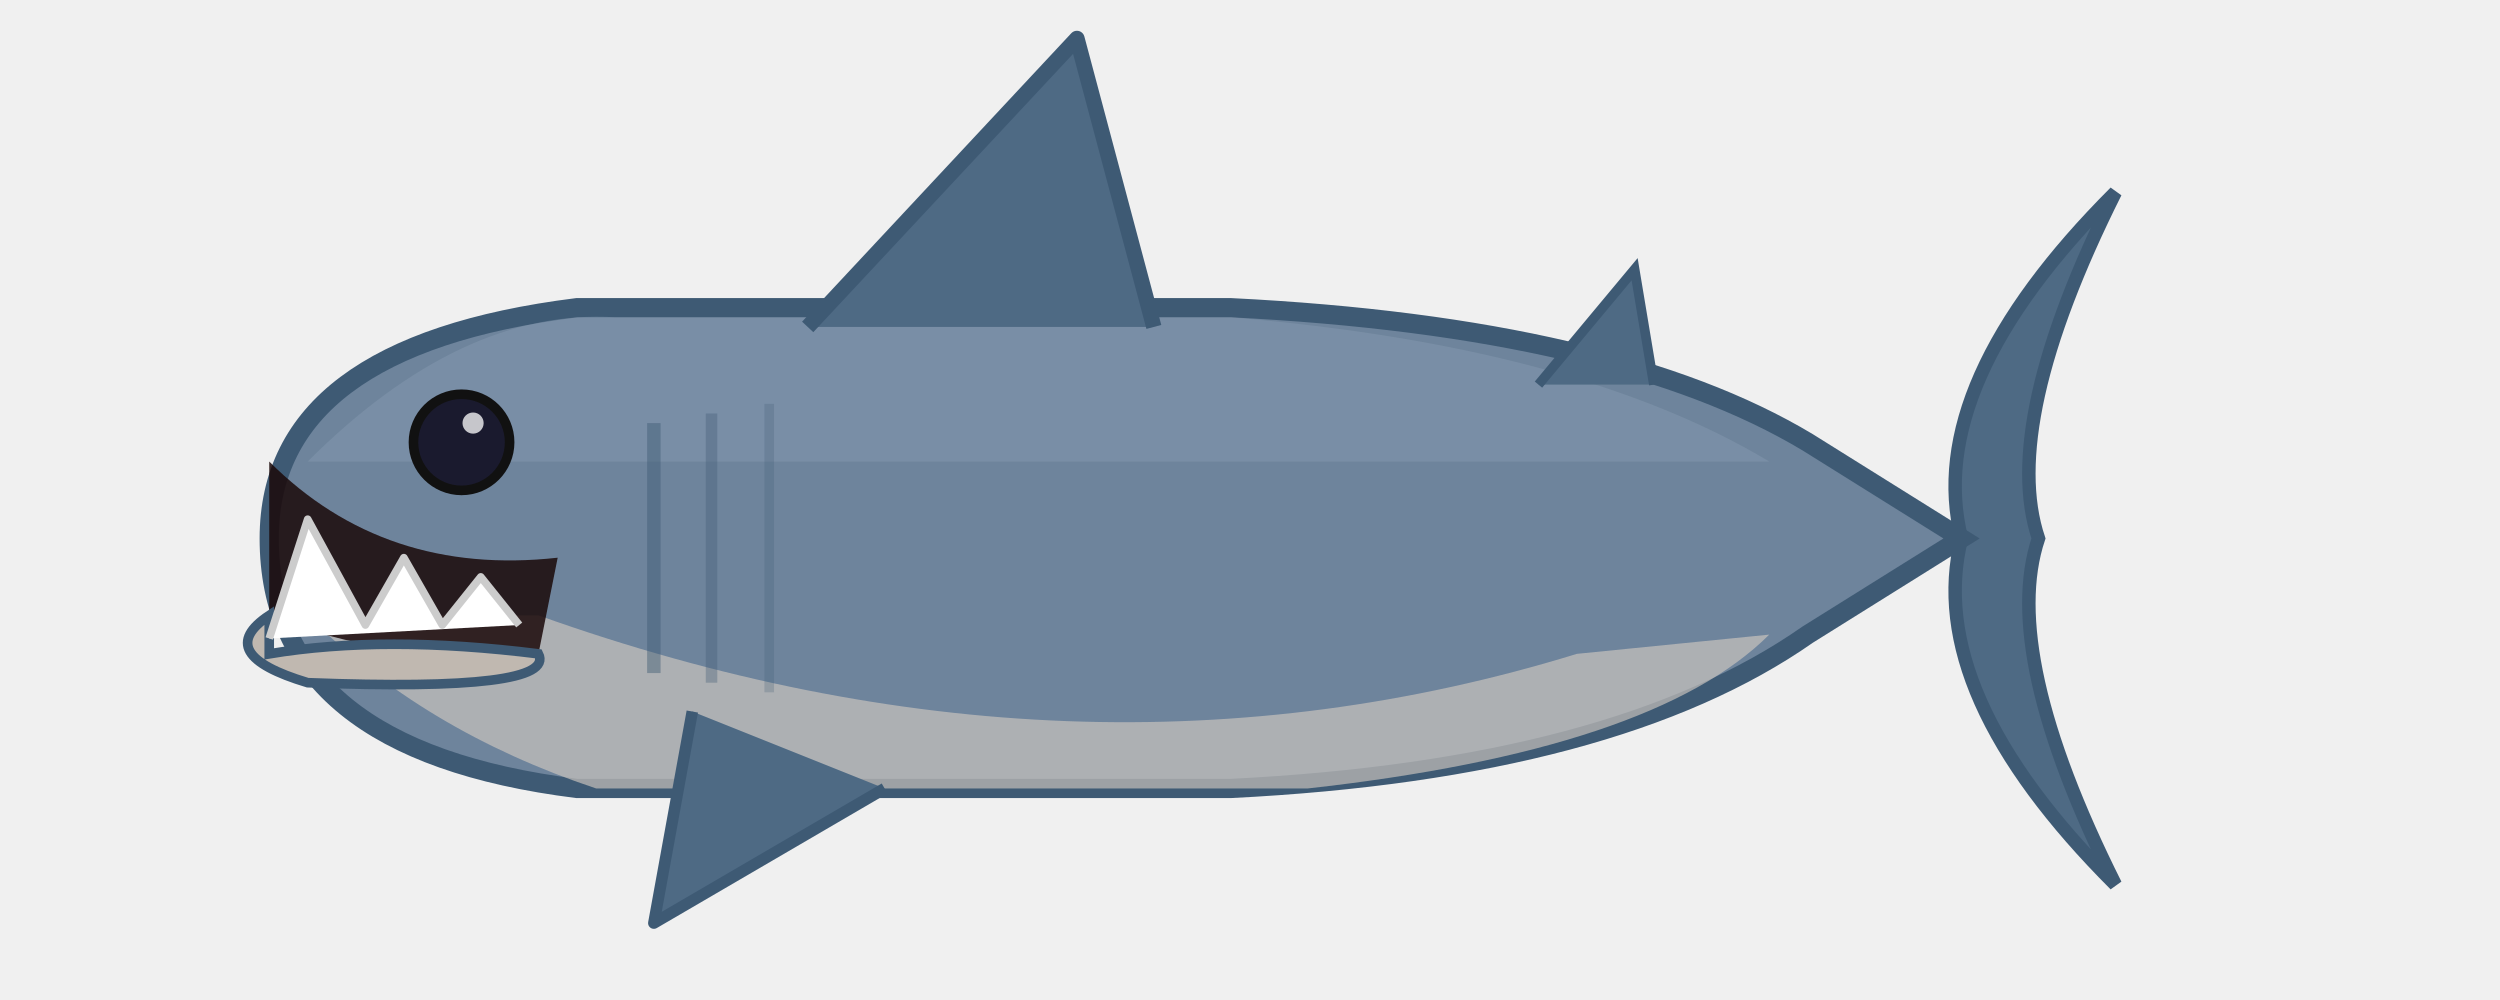
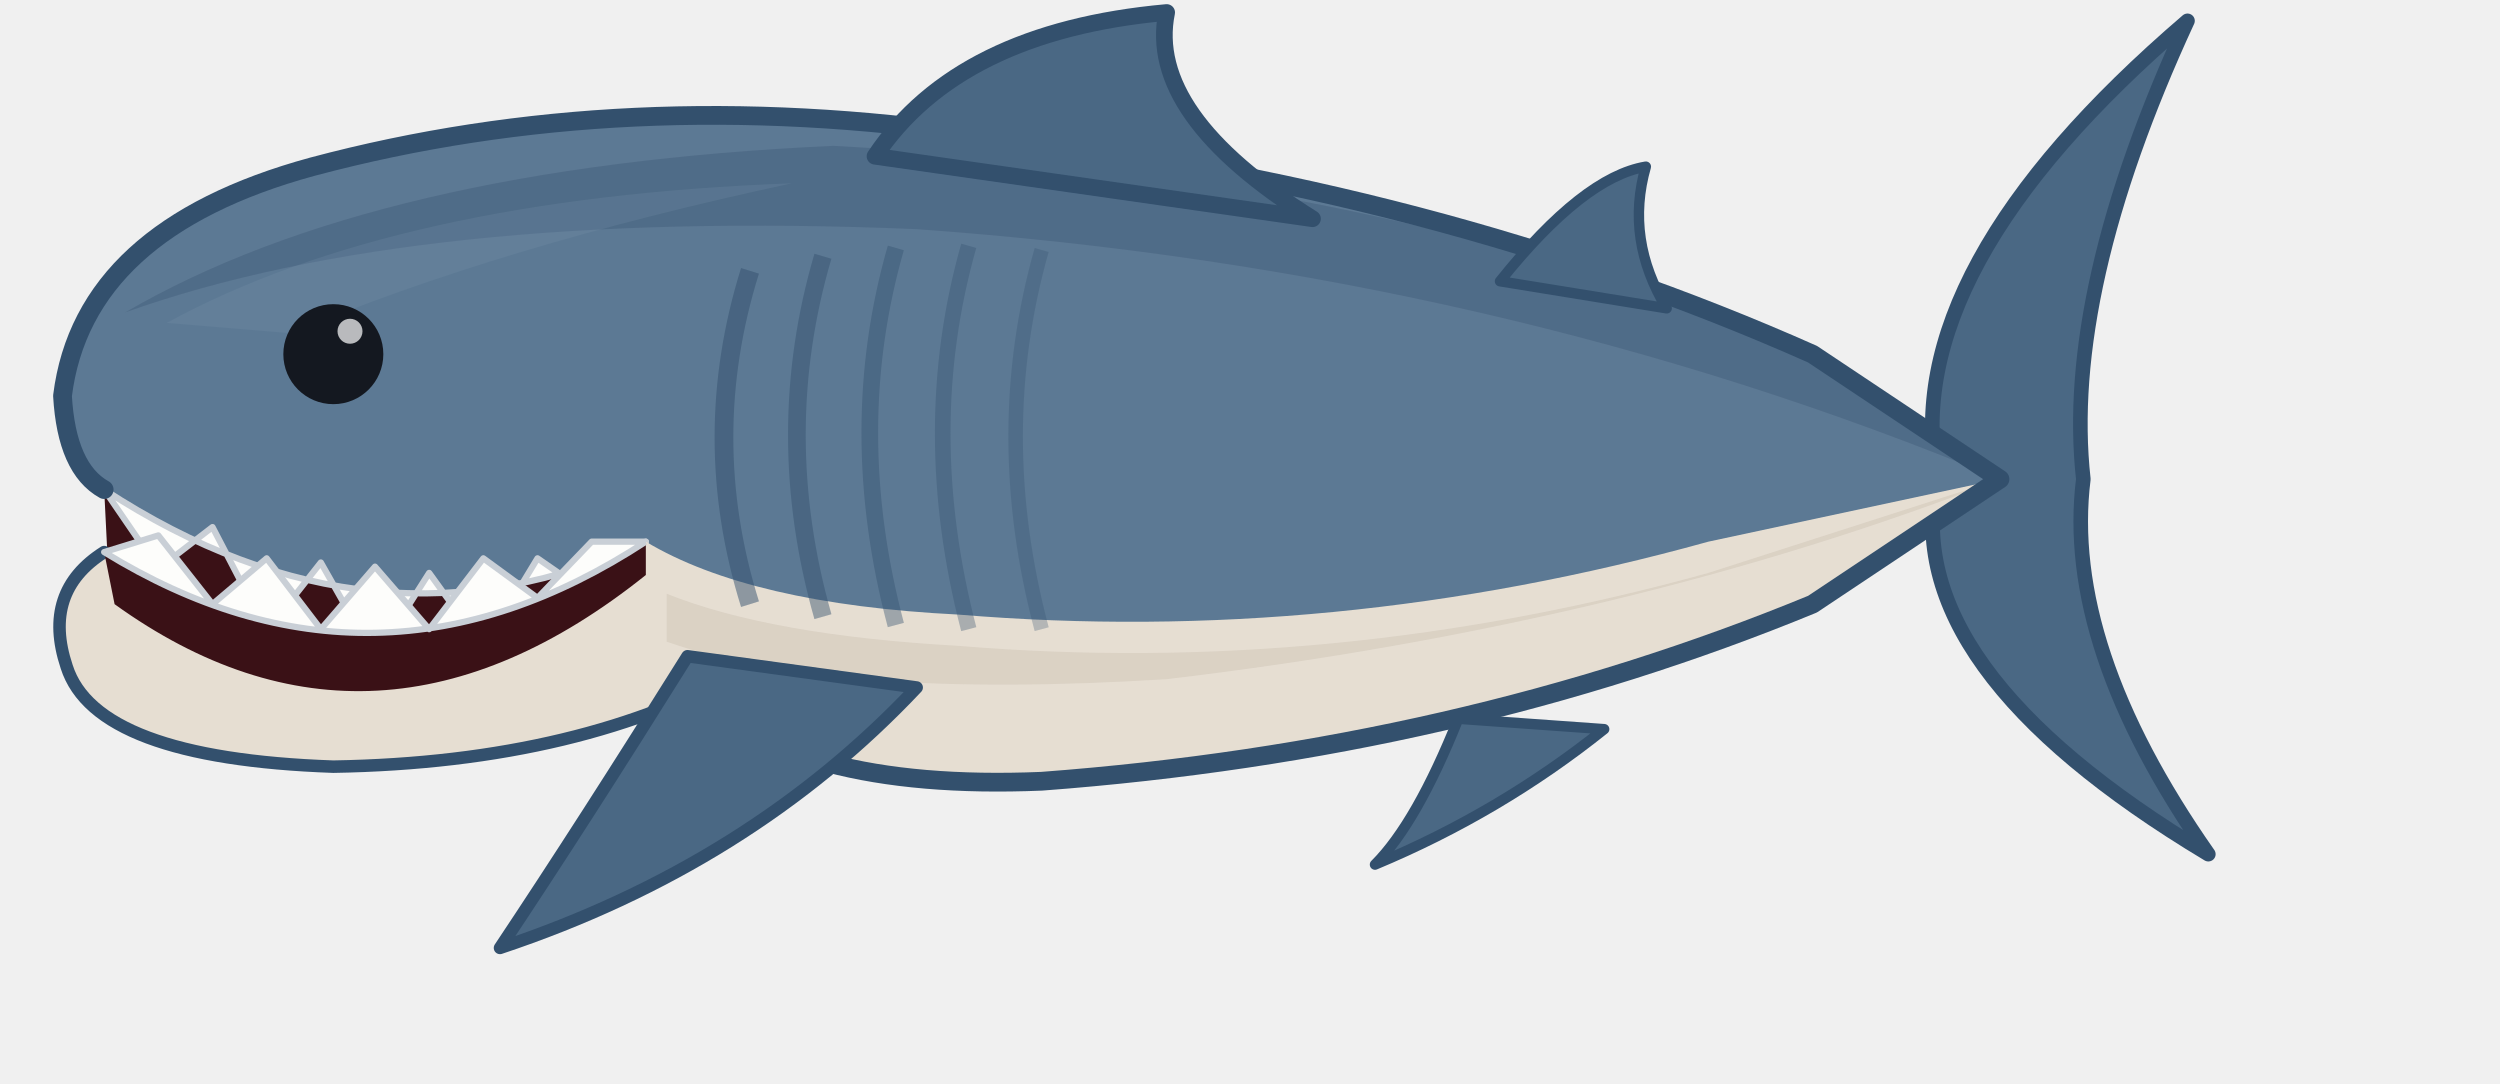
- <svg xmlns="http://www.w3.org/2000/svg" viewBox="0 -8 110 52" width="130" height="52">
-   <path d="M92,20 Q90,12 100,2 Q94,14 96,20 Q94,26 100,38 Q90,28 92,20 Z" fill="#4e6a84" stroke="#3e5a74" stroke-width="0.7" />
-   <path d="M4,20 Q4,10 20,8 L54,8 Q74,9 84,15 L92,20 L84,25 Q74,32 54,33 L20,33 Q4,31 4,20 Z" fill="#6e849c" stroke="#3e5a74" stroke-width="1" />
-   <path d="M6,16 Q14,8 22,8.5 L54,8.5 Q72,10 82,16" fill="#8a9eb4" opacity="0.4" />
-   <path d="M6,24 Q12,30 21,33 L58,33 Q76,31 82,25 L72,26 Q46,34 18,24 Z" fill="#d0c8c0" opacity="0.65" />
-   <path d="M32,9 L46,-6 L50,9" fill="#4e6a84" stroke="#3e5a74" stroke-width="0.8" stroke-linejoin="round" />
-   <path d="M70,12 L75,6 L76,12" fill="#4e6a84" stroke="#3e5a74" stroke-width="0.5" />
-   <path d="M26,29 L24,40 L36,33" fill="#4e6a84" stroke="#3e5a74" stroke-width="0.6" stroke-linejoin="round" />
-   <line x1="24" y1="14" x2="24" y2="27" stroke="#3e5a74" stroke-width="0.7" opacity="0.45" />
-   <line x1="27" y1="13.5" x2="27" y2="27.5" stroke="#3e5a74" stroke-width="0.6" opacity="0.35" />
-   <line x1="30" y1="13" x2="30" y2="28" stroke="#3e5a74" stroke-width="0.5" opacity="0.25" />
-   <path d="M4,16 Q10,22 19,21 L18,26 Q10,26.5 4,24 Z" fill="#1a0808" opacity="0.85" />
+ <svg xmlns="http://www.w3.org/2000/svg" viewBox="0 0 120 52" width="120" height="52">
+   <path d="M93,23 Q91,13 105,1 Q99,14 100,23 Q99,31 106,41 Q91,32 93,23 Z" fill="#4a6884" stroke="#33506d" stroke-width="0.7" stroke-linejoin="round" />
+   <path d="M3,19            Q4,11 15,8            Q30,4 47,6.5            Q69,9 87,17            L96,23            L87,29            Q70,36 50,37.5            Q38,38 33,33            L31,26            Q18,32 5,23.5            Q3.2,22.5 3,19 Z" fill="#5c7994" />
+   <path d="M6,15 Q18,8 40,7 Q68,8.5 88,17.5 L96,23 Q72,13 44,11 Q20,10 6,15 Z" fill="#46617e" opacity="0.55" />
+   <path d="M8,15.5 Q19,9.5 38,8.8 Q24,11.8 14,16 Z" fill="#7d97ae" opacity="0.2" />
+   <path d="M5,23.5 Q18,32 31,26 L32.5,30 Q19,38.5 5.5,33.5 Z" fill="#3a1116" />
+   <path d="M9,30 Q18,35 28,30.5 Q18,33.5 9,31.6 Z" fill="#6b1f28" opacity="0.8" />
+   <path d="M5,23.5 L7.6,27.3 L10.2,25.3 L12.8,30.3 L15.4,27 L18,31.6 L20.6,27.5 L23.2,31.1 L25.8,26.8 L28.4,28.6 L31,26 Q18,32 5,23.5 Z" fill="#fdfdfb" stroke="#c9cfd6" stroke-width="0.3" stroke-linejoin="round" />
  <g class="shark-jaw">
-     <path d="M4,26 Q10,25 18,26 Q19,28 6,27.5 Q1,26 4,24 Z" fill="#c0b8b0" stroke="#3e5a74" stroke-width="0.5" />
-     <path d="M4,25.2 L6,19 L9,24.5 L11,21 L13,24.5 L15,22 L17,24.5" fill="white" stroke="#ccc" stroke-width="0.4" stroke-linejoin="round" />
+     <path d="M31,26 Q18,34.5 5,26.5 Q2.0,28.4 3.2,32 Q4.6,36.4 16,36.8 Q28,36.6 36,32 Z" fill="#e6ded2" />
+     <path d="M5,26.5 Q2.0,28.4 3.2,32 Q4.6,36.4 16,36.8 Q28,36.6 36,32" fill="none" stroke="#33506d" stroke-width="0.6" stroke-linejoin="round" stroke-linecap="round" />
+     <path d="M5,26.5 Q18,34.5 31,26 L31,27.6 Q18,38 5.5,29 Z" fill="#3a1116" />
+     <path d="M5,26.5 L7.6,25.7 L10.2,29 L12.8,26.8 L15.4,30.2 L18,27.2 L20.6,30.2 L23.2,26.8 L25.8,28.7 L28.4,26 L31,26 Q18,34.5 5,26.5 Z" fill="#fdfdfb" stroke="#c9cfd6" stroke-width="0.3" stroke-linejoin="round" />
  </g>
-   <circle cx="14" cy="15" r="2.5" fill="#1a1a2e" stroke="#111" stroke-width="0.5" />
-   <circle cx="14.6" cy="14" r="0.55" fill="white" opacity="0.75" />
+   <path d="M31,26 Q36,29 46,29.5 Q64,31 82,26 L96,23 L87,29 Q70,36 50,37.5 Q38,38 33,33 Z" fill="#e6ded2" />
+   <path d="M32,28.5 Q37,30.5 46,31 Q64,32.5 82,27.5 L96,23 Q78,30 56,32.6 Q40,33.6 32,30.8 Z" fill="#cfc5b6" opacity="0.5" />
+   <path d="M5,23.5 Q3.2,22.5 3,19 Q4,11 15,8 Q30,4 47,6.5 Q69,9 87,17 L96,23 L87,29 Q70,36 50,37.5 Q38,38 33,33" fill="none" stroke="#33506d" stroke-width="0.9" stroke-linejoin="round" stroke-linecap="round" />
+   <path d="M42,7.5 Q46,1.5 56,0.6 Q55,5.5 63,10.5 Z" fill="#4a6884" stroke="#33506d" stroke-width="0.8" stroke-linejoin="round" />
+   <path d="M72,13.5 Q76,8.5 79,8 Q78,11.5 80,14.8 Z" fill="#4a6884" stroke="#33506d" stroke-width="0.5" stroke-linejoin="round" />
+   <path d="M70,34.5 Q68,39.5 66,41.5 Q72,39 77,35 Z" fill="#4a6884" stroke="#33506d" stroke-width="0.5" stroke-linejoin="round" />
+   <path d="M36,13 Q33.5,21 36,29" fill="none" stroke="#33506d" stroke-width="0.9" opacity="0.5" />
+   <path d="M39.5,12.3 Q37,20.8 39.5,29.6" fill="none" stroke="#33506d" stroke-width="0.85" opacity="0.45" />
+   <path d="M43,11.9 Q40.5,20.6 43,30" fill="none" stroke="#33506d" stroke-width="0.8" opacity="0.4" />
+   <path d="M46.5,11.8 Q44,20.6 46.5,30.2" fill="none" stroke="#33506d" stroke-width="0.75" opacity="0.34" />
+   <path d="M50,12 Q47.5,20.8 50,30.2" fill="none" stroke="#33506d" stroke-width="0.7" opacity="0.28" />
+   <path d="M33,31.5 Q28,39.5 24,45.5 Q36,41.5 44,33 Z" fill="#4a6884" stroke="#33506d" stroke-width="0.6" stroke-linejoin="round" />
+   <circle cx="16" cy="17" r="2.4" fill="#141820" />
+   <circle cx="16.8" cy="15.9" r="0.6" fill="#ffffff" opacity="0.7" />
</svg>
